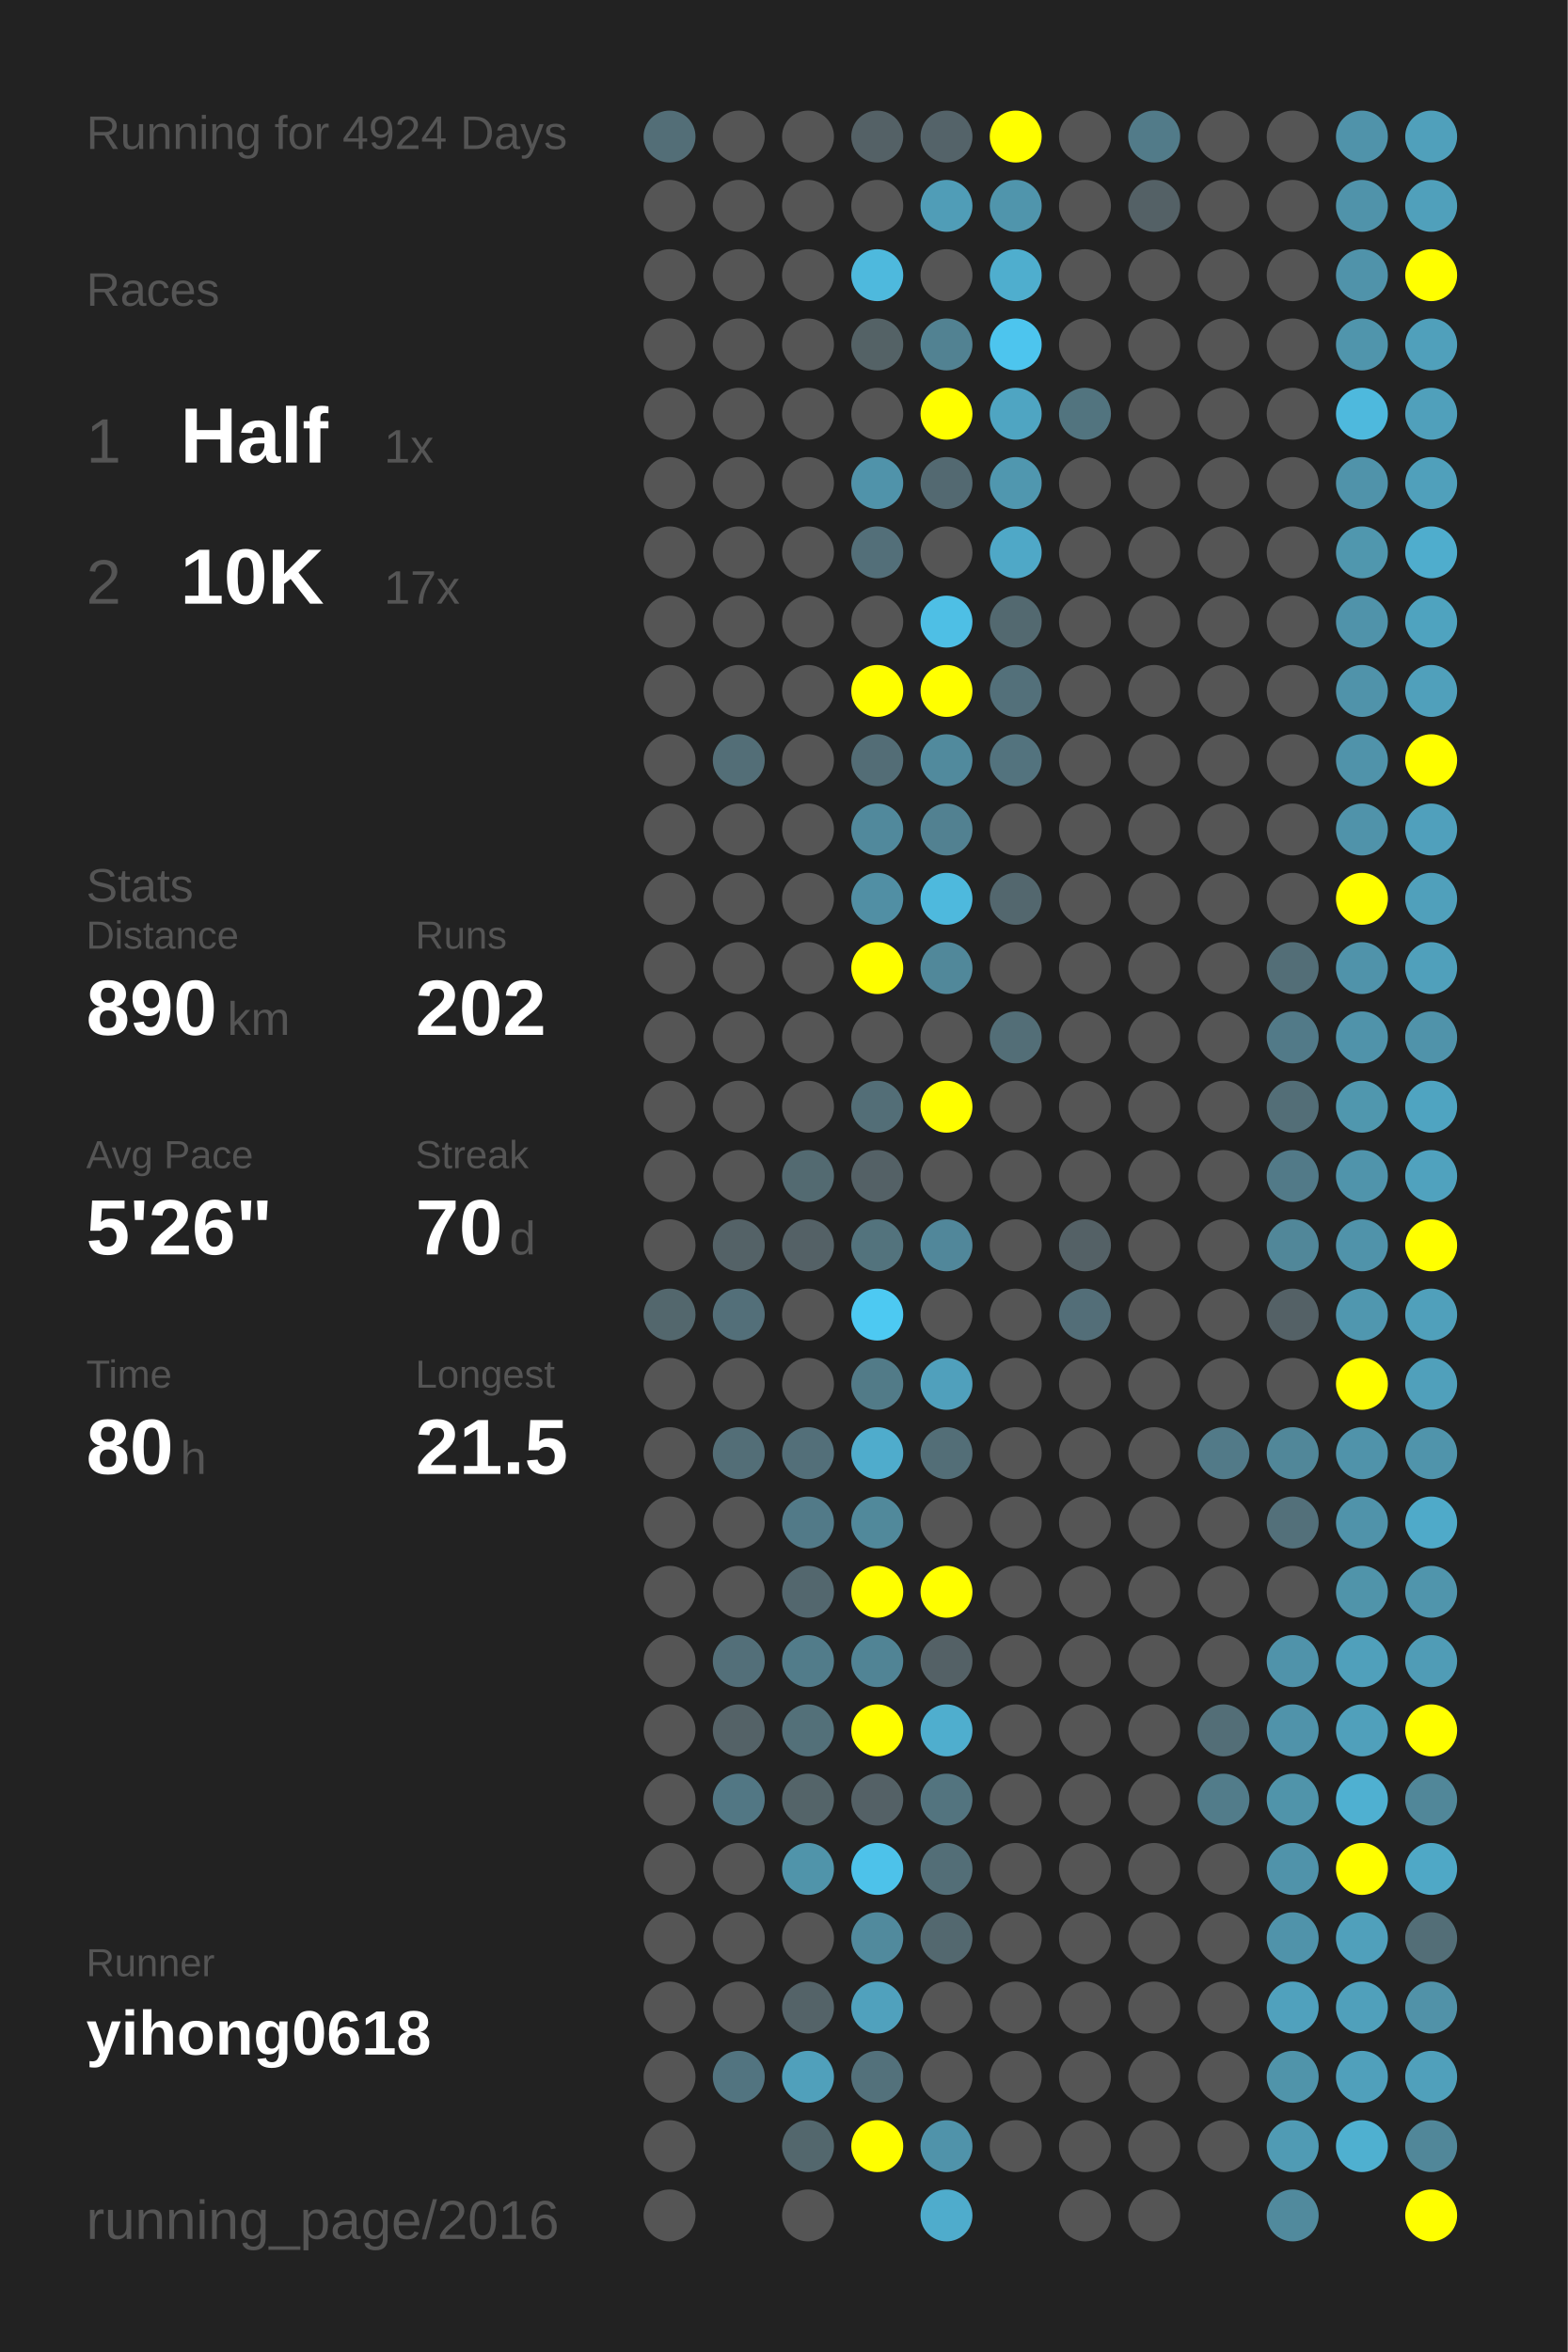
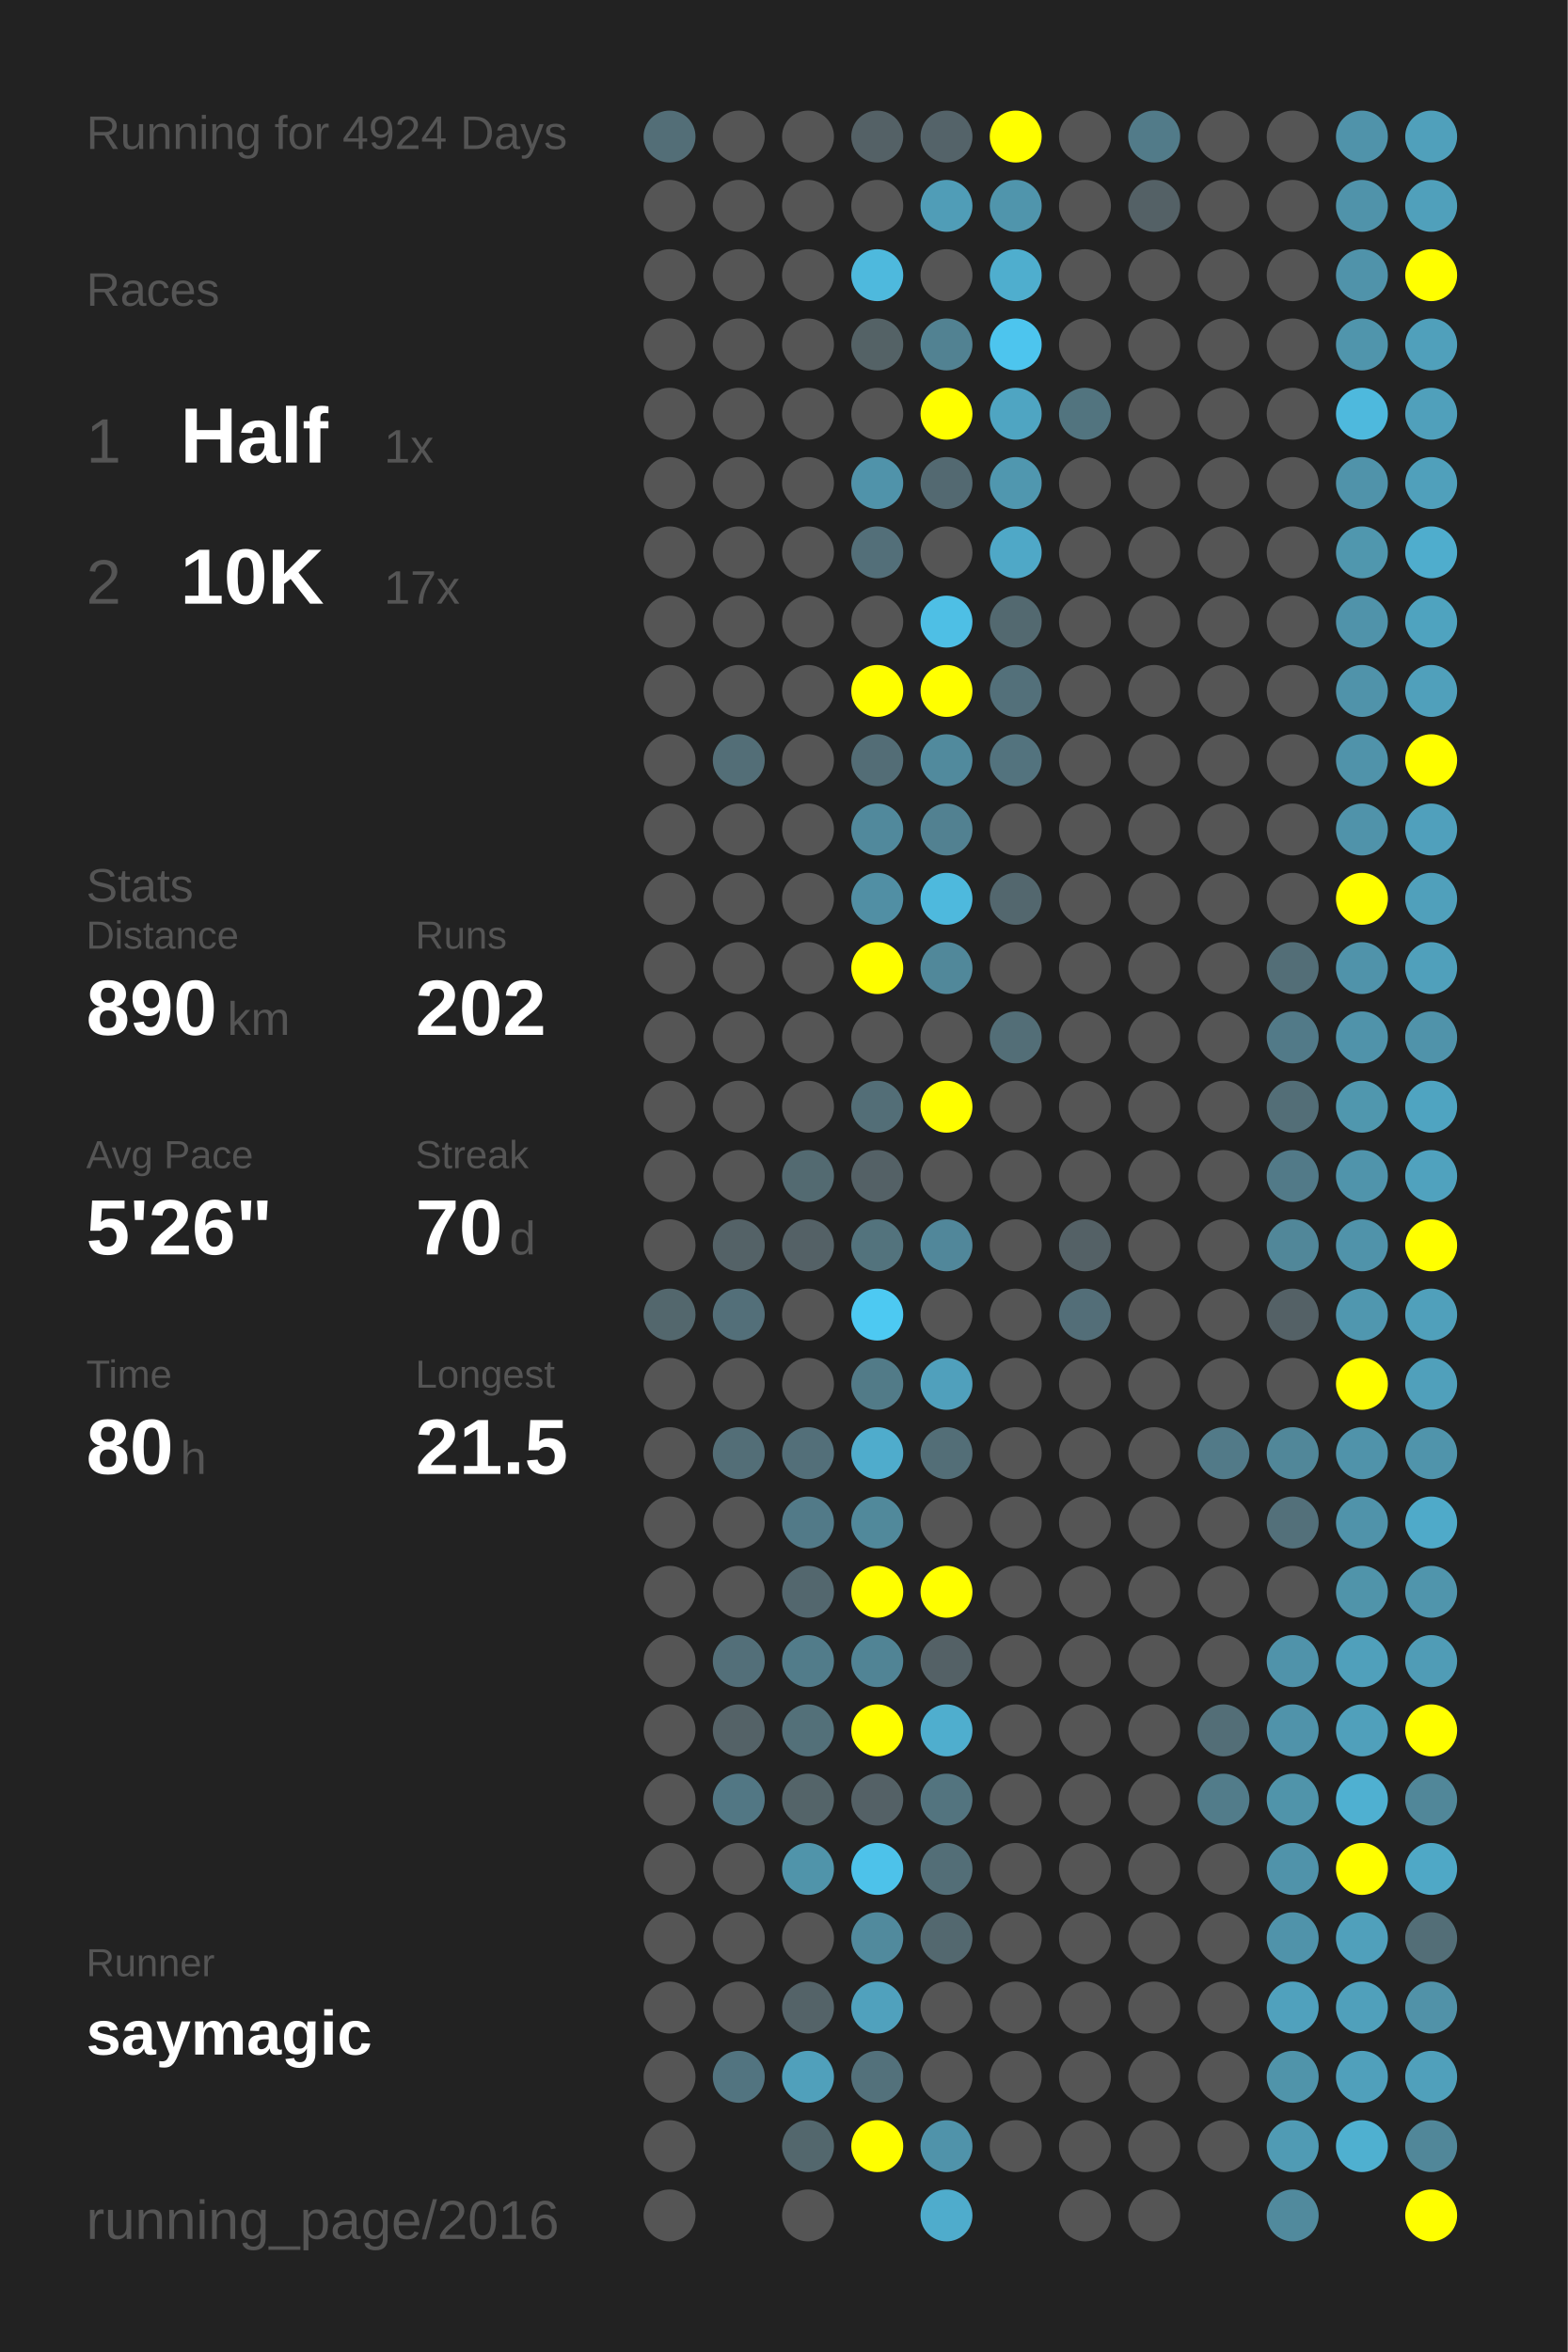
<svg xmlns="http://www.w3.org/2000/svg" baseProfile="full" height="300mm" version="1.1" viewBox="0,0,200,300" width="200mm">
  <defs />
  <rect fill="#222222" height="300" width="200" x="0" y="0" />
  <text fill="#555555" style="font-size:6px; font-family:Arial;" x="11" y="19">Running for 4924 Days</text>
  <text fill="#555555" style="font-size:6px; font-family:Arial;" x="11" y="39">Races</text>
  <text fill="#555555" style="font-size:8px; font-family:Arial;" x="11" y="59">1</text>
  <text fill="#FFFFFF" style="font-size:10px; font-family:Arial; font-weight:bold;" x="23" y="59">Half</text>
  <text fill="#555555" style="font-size:6px; font-family:Arial;" x="49" y="59">1x</text>
  <text fill="#555555" style="font-size:8px; font-family:Arial;" x="11" y="77">2</text>
  <text fill="#FFFFFF" style="font-size:10px; font-family:Arial; font-weight:bold;" x="23" y="77">10K</text>
  <text fill="#555555" style="font-size:6px; font-family:Arial;" x="49" y="77">17x</text>
  <text fill="#555555" style="font-size:6px; font-family:Arial;" x="11" y="115">Stats</text>
  <text fill="#555555" style="font-size:5px; font-family:Arial;" x="11" y="121">Distance</text>
  <text fill="#FFFFFF" style="font-size:10px; font-family:Arial; font-weight:bold;" x="11" y="132">890</text>
  <text fill="#555555" style="font-size:6px; font-family:Arial;" x="29" y="132">km</text>
  <text fill="#555555" style="font-size:5px; font-family:Arial;" x="53" y="121">Runs</text>
  <text fill="#FFFFFF" style="font-size:10px; font-family:Arial; font-weight:bold;" x="53" y="132">202</text>
  <text fill="#555555" style="font-size:5px; font-family:Arial;" x="11" y="149">Avg Pace</text>
  <text fill="#FFFFFF" style="font-size:10px; font-family:Arial; font-weight:bold;" x="11" y="160">5'26"</text>
  <text fill="#555555" style="font-size:5px; font-family:Arial;" x="53" y="149">Streak</text>
  <text fill="#FFFFFF" style="font-size:10px; font-family:Arial; font-weight:bold;" x="53" y="160">70</text>
  <text fill="#555555" style="font-size:6px; font-family:Arial;" x="65" y="160">d</text>
  <text fill="#555555" style="font-size:5px; font-family:Arial;" x="11" y="177">Time</text>
  <text fill="#FFFFFF" style="font-size:10px; font-family:Arial; font-weight:bold;" x="11" y="188">80</text>
  <text fill="#555555" style="font-size:6px; font-family:Arial;" x="23" y="188">h</text>
  <text fill="#555555" style="font-size:5px; font-family:Arial;" x="53" y="177">Longest</text>
  <text fill="#FFFFFF" style="font-size:10px; font-family:Arial; font-weight:bold;" x="53" y="188">21.5</text>
  <text fill="#555555" style="font-size:5px; font-family:Arial;" x="11" y="252.065">Runner</text>
-   <text fill="#FFFFFF" style="font-size:8px; font-family:Arial; font-weight:bold;" x="11" y="262.065">yihong0618</text>
+   <text fill="#FFFFFF" style="font-size:8px; font-family:Arial; font-weight:bold;" x="11" y="262.065">saymagic</text>
  <text fill="#555555" style="font-size:7px; font-family:Arial;" x="11" y="285.581">running_page/2016</text>
  <circle cx="85.417" cy="17.419" fill="#536e77" r="3.312" />
  <circle cx="85.417" cy="26.258" fill="#555555" r="3.312" />
  <circle cx="85.417" cy="35.097" fill="#555555" r="3.312" />
  <circle cx="85.417" cy="43.935" fill="#555555" r="3.312" />
  <circle cx="85.417" cy="52.774" fill="#555555" r="3.312" />
  <circle cx="85.417" cy="61.613" fill="#555555" r="3.312" />
  <circle cx="85.417" cy="70.452" fill="#555555" r="3.312" />
  <circle cx="85.417" cy="79.29" fill="#555555" r="3.312" />
  <circle cx="85.417" cy="88.129" fill="#555555" r="3.312" />
  <circle cx="85.417" cy="96.968" fill="#555555" r="3.312" />
  <circle cx="85.417" cy="105.806" fill="#555555" r="3.312" />
  <circle cx="85.417" cy="114.645" fill="#555555" r="3.312" />
  <circle cx="85.417" cy="123.484" fill="#555555" r="3.312" />
  <circle cx="85.417" cy="132.323" fill="#555555" r="3.312" />
  <circle cx="85.417" cy="141.161" fill="#555555" r="3.312" />
  <circle cx="85.417" cy="150" fill="#555555" r="3.312" />
  <circle cx="85.417" cy="158.839" fill="#555555" r="3.312" />
  <circle cx="85.417" cy="167.677" fill="#53676d" r="3.312" />
  <circle cx="85.417" cy="176.516" fill="#555555" r="3.312" />
  <circle cx="85.417" cy="185.355" fill="#555555" r="3.312" />
  <circle cx="85.417" cy="194.194" fill="#555555" r="3.312" />
  <circle cx="85.417" cy="203.032" fill="#555555" r="3.312" />
  <circle cx="85.417" cy="211.871" fill="#555555" r="3.312" />
  <circle cx="85.417" cy="220.71" fill="#555555" r="3.312" />
  <circle cx="85.417" cy="229.548" fill="#555555" r="3.312" />
  <circle cx="85.417" cy="238.387" fill="#555555" r="3.312" />
  <circle cx="85.417" cy="247.226" fill="#555555" r="3.312" />
  <circle cx="85.417" cy="256.065" fill="#555555" r="3.312" />
  <circle cx="85.417" cy="264.903" fill="#555555" r="3.312" />
  <circle cx="85.417" cy="273.742" fill="#555555" r="3.312" />
  <circle cx="85.417" cy="282.581" fill="#555555" r="3.312" />
  <circle cx="94.25" cy="17.419" fill="#555555" r="3.312" />
  <circle cx="94.25" cy="26.258" fill="#555555" r="3.312" />
  <circle cx="94.25" cy="35.097" fill="#555555" r="3.312" />
  <circle cx="94.25" cy="43.935" fill="#555555" r="3.312" />
  <circle cx="94.25" cy="52.774" fill="#555555" r="3.312" />
  <circle cx="94.25" cy="61.613" fill="#555555" r="3.312" />
  <circle cx="94.25" cy="70.452" fill="#555555" r="3.312" />
  <circle cx="94.25" cy="79.29" fill="#555555" r="3.312" />
  <circle cx="94.25" cy="88.129" fill="#555555" r="3.312" />
  <circle cx="94.25" cy="96.968" fill="#536e77" r="3.312" />
  <circle cx="94.25" cy="105.806" fill="#555555" r="3.312" />
  <circle cx="94.25" cy="114.645" fill="#555555" r="3.312" />
  <circle cx="94.25" cy="123.484" fill="#555555" r="3.312" />
  <circle cx="94.25" cy="132.323" fill="#555555" r="3.312" />
  <circle cx="94.25" cy="141.161" fill="#555555" r="3.312" />
  <circle cx="94.25" cy="150" fill="#555555" r="3.312" />
  <circle cx="94.25" cy="158.839" fill="#546267" r="3.312" />
  <circle cx="94.25" cy="167.677" fill="#536f79" r="3.312" />
  <circle cx="94.25" cy="176.516" fill="#555555" r="3.312" />
  <circle cx="94.25" cy="185.355" fill="#536e77" r="3.312" />
  <circle cx="94.25" cy="194.194" fill="#555555" r="3.312" />
  <circle cx="94.25" cy="203.032" fill="#555555" r="3.312" />
  <circle cx="94.25" cy="211.871" fill="#536f79" r="3.312" />
  <circle cx="94.25" cy="220.71" fill="#546267" r="3.312" />
  <circle cx="94.25" cy="229.548" fill="#527784" r="3.312" />
  <circle cx="94.25" cy="238.387" fill="#555555" r="3.312" />
  <circle cx="94.25" cy="247.226" fill="#555555" r="3.312" />
  <circle cx="94.25" cy="256.065" fill="#555555" r="3.312" />
  <circle cx="94.25" cy="264.903" fill="#527480" r="3.312" />
  <circle cx="103.083" cy="17.419" fill="#555555" r="3.312" />
  <circle cx="103.083" cy="26.258" fill="#555555" r="3.312" />
  <circle cx="103.083" cy="35.097" fill="#555555" r="3.312" />
  <circle cx="103.083" cy="43.935" fill="#555555" r="3.312" />
  <circle cx="103.083" cy="52.774" fill="#555555" r="3.312" />
  <circle cx="103.083" cy="61.613" fill="#555555" r="3.312" />
  <circle cx="103.083" cy="70.452" fill="#555555" r="3.312" />
  <circle cx="103.083" cy="79.29" fill="#555555" r="3.312" />
  <circle cx="103.083" cy="88.129" fill="#555555" r="3.312" />
  <circle cx="103.083" cy="96.968" fill="#555555" r="3.312" />
  <circle cx="103.083" cy="105.806" fill="#555555" r="3.312" />
  <circle cx="103.083" cy="114.645" fill="#555555" r="3.312" />
  <circle cx="103.083" cy="123.484" fill="#555555" r="3.312" />
  <circle cx="103.083" cy="132.323" fill="#555555" r="3.312" />
  <circle cx="103.083" cy="141.161" fill="#555555" r="3.312" />
  <circle cx="103.083" cy="150" fill="#536a71" r="3.312" />
  <circle cx="103.083" cy="158.839" fill="#546166" r="3.312" />
  <circle cx="103.083" cy="167.677" fill="#555555" r="3.312" />
  <circle cx="103.083" cy="176.516" fill="#555555" r="3.312" />
  <circle cx="103.083" cy="185.355" fill="#536f79" r="3.312" />
  <circle cx="103.083" cy="194.194" fill="#527a88" r="3.312" />
  <circle cx="103.083" cy="203.032" fill="#53676e" r="3.312" />
  <circle cx="103.083" cy="211.871" fill="#527c8a" r="3.312" />
  <circle cx="103.083" cy="220.71" fill="#537079" r="3.312" />
  <circle cx="103.083" cy="229.548" fill="#546469" r="3.312" />
  <circle cx="103.083" cy="238.387" fill="#5094aa" r="3.312" />
  <circle cx="103.083" cy="247.226" fill="#555555" r="3.312" />
  <circle cx="103.083" cy="256.065" fill="#546368" r="3.312" />
  <circle cx="103.083" cy="264.903" fill="#50a0bb" r="3.312" />
  <circle cx="103.083" cy="273.742" fill="#53676d" r="3.312" />
  <circle cx="103.083" cy="282.581" fill="#555555" r="3.312" />
  <circle cx="111.917" cy="17.419" fill="#546166" r="3.312" />
  <circle cx="111.917" cy="26.258" fill="#555555" r="3.312" />
  <circle cx="111.917" cy="35.097" fill="#4eb9dd" r="3.312" />
  <circle cx="111.917" cy="43.935" fill="#546266" r="3.312" />
  <circle cx="111.917" cy="52.774" fill="#555555" r="3.312" />
  <circle cx="111.917" cy="61.613" fill="#5093aa" r="3.312" />
  <circle cx="111.917" cy="70.452" fill="#536f79" r="3.312" />
  <circle cx="111.917" cy="79.29" fill="#555555" r="3.312" />
  <circle cx="111.917" cy="88.129" fill="#FFFF00" r="3.312" />
  <circle cx="111.917" cy="96.968" fill="#536d76" r="3.312" />
  <circle cx="111.917" cy="105.806" fill="#51899c" r="3.312" />
  <circle cx="111.917" cy="114.645" fill="#518fa4" r="3.312" />
  <circle cx="111.917" cy="123.484" fill="#FFFF00" r="3.312" />
  <circle cx="111.917" cy="132.323" fill="#555555" r="3.312" />
  <circle cx="111.917" cy="141.161" fill="#536e77" r="3.312" />
  <circle cx="111.917" cy="150" fill="#546166" r="3.312" />
  <circle cx="111.917" cy="158.839" fill="#53737d" r="3.312" />
  <circle cx="111.917" cy="167.677" fill="#4dc9f2" r="3.312" />
  <circle cx="111.917" cy="176.516" fill="#527b88" r="3.312" />
  <circle cx="111.917" cy="185.355" fill="#4faccc" r="3.312" />
  <circle cx="111.917" cy="194.194" fill="#51899b" r="3.312" />
  <circle cx="111.917" cy="203.032" fill="#FFFF00" r="3.312" />
  <circle cx="111.917" cy="211.871" fill="#518495" r="3.312" />
  <circle cx="111.917" cy="220.71" fill="#FFFF00" r="3.312" />
  <circle cx="111.917" cy="229.548" fill="#546166" r="3.312" />
  <circle cx="111.917" cy="238.387" fill="#4dc2ea" r="3.312" />
  <circle cx="111.917" cy="247.226" fill="#518a9d" r="3.312" />
  <circle cx="111.917" cy="256.065" fill="#50a1bd" r="3.312" />
  <circle cx="111.917" cy="264.903" fill="#53717b" r="3.312" />
  <circle cx="111.917" cy="273.742" fill="#FFFF00" r="3.312" />
  <circle cx="120.75" cy="17.419" fill="#546369" r="3.312" />
  <circle cx="120.75" cy="26.258" fill="#509db7" r="3.312" />
  <circle cx="120.75" cy="35.097" fill="#555555" r="3.312" />
  <circle cx="120.75" cy="43.935" fill="#528292" r="3.312" />
  <circle cx="120.75" cy="52.774" fill="#FFFF00" r="3.312" />
  <circle cx="120.75" cy="61.613" fill="#536971" r="3.312" />
  <circle cx="120.75" cy="70.452" fill="#555555" r="3.312" />
  <circle cx="120.75" cy="79.29" fill="#4ebfe5" r="3.312" />
  <circle cx="120.75" cy="88.129" fill="#FFFF00" r="3.312" />
  <circle cx="120.75" cy="96.968" fill="#518a9d" r="3.312" />
  <circle cx="120.75" cy="105.806" fill="#528191" r="3.312" />
  <circle cx="120.75" cy="114.645" fill="#4eb9dd" r="3.312" />
  <circle cx="120.75" cy="123.484" fill="#51889a" r="3.312" />
  <circle cx="120.75" cy="132.323" fill="#555555" r="3.312" />
  <circle cx="120.75" cy="141.161" fill="#FFFF00" r="3.312" />
  <circle cx="120.75" cy="150" fill="#555555" r="3.312" />
  <circle cx="120.75" cy="158.839" fill="#51879a" r="3.312" />
  <circle cx="120.75" cy="167.677" fill="#555555" r="3.312" />
  <circle cx="120.75" cy="176.516" fill="#50a0bc" r="3.312" />
  <circle cx="120.75" cy="185.355" fill="#536e77" r="3.312" />
  <circle cx="120.75" cy="194.194" fill="#555555" r="3.312" />
  <circle cx="120.75" cy="203.032" fill="#FFFF00" r="3.312" />
  <circle cx="120.75" cy="211.871" fill="#546166" r="3.312" />
  <circle cx="120.75" cy="220.71" fill="#4faece" r="3.312" />
  <circle cx="120.75" cy="229.548" fill="#53747f" r="3.312" />
  <circle cx="120.75" cy="238.387" fill="#536e77" r="3.312" />
  <circle cx="120.75" cy="247.226" fill="#53686f" r="3.312" />
  <circle cx="120.75" cy="256.065" fill="#555555" r="3.312" />
  <circle cx="120.75" cy="264.903" fill="#555555" r="3.312" />
  <circle cx="120.75" cy="273.742" fill="#5093aa" r="3.312" />
  <circle cx="120.75" cy="282.581" fill="#4faccc" r="3.312" />
  <circle cx="129.583" cy="17.419" fill="#FFFF00" r="3.312" />
  <circle cx="129.583" cy="26.258" fill="#5095ac" r="3.312" />
  <circle cx="129.583" cy="35.097" fill="#4faece" r="3.312" />
  <circle cx="129.583" cy="43.935" fill="#4dc5ee" r="3.312" />
  <circle cx="129.583" cy="52.774" fill="#4fa5c2" r="3.312" />
  <circle cx="129.583" cy="61.613" fill="#5097af" r="3.312" />
  <circle cx="129.583" cy="70.452" fill="#4fa8c7" r="3.312" />
  <circle cx="129.583" cy="79.29" fill="#536970" r="3.312" />
  <circle cx="129.583" cy="88.129" fill="#53707a" r="3.312" />
  <circle cx="129.583" cy="96.968" fill="#53737e" r="3.312" />
  <circle cx="129.583" cy="105.806" fill="#555555" r="3.312" />
  <circle cx="129.583" cy="114.645" fill="#53676e" r="3.312" />
  <circle cx="129.583" cy="123.484" fill="#555555" r="3.312" />
  <circle cx="129.583" cy="132.323" fill="#536e77" r="3.312" />
  <circle cx="129.583" cy="141.161" fill="#555555" r="3.312" />
  <circle cx="129.583" cy="150" fill="#555555" r="3.312" />
  <circle cx="129.583" cy="158.839" fill="#555555" r="3.312" />
  <circle cx="129.583" cy="167.677" fill="#555555" r="3.312" />
  <circle cx="129.583" cy="176.516" fill="#555555" r="3.312" />
  <circle cx="129.583" cy="185.355" fill="#555555" r="3.312" />
  <circle cx="129.583" cy="194.194" fill="#555555" r="3.312" />
  <circle cx="129.583" cy="203.032" fill="#555555" r="3.312" />
  <circle cx="129.583" cy="211.871" fill="#555555" r="3.312" />
  <circle cx="129.583" cy="220.71" fill="#555555" r="3.312" />
  <circle cx="129.583" cy="229.548" fill="#555555" r="3.312" />
  <circle cx="129.583" cy="238.387" fill="#555555" r="3.312" />
  <circle cx="129.583" cy="247.226" fill="#555555" r="3.312" />
  <circle cx="129.583" cy="256.065" fill="#555555" r="3.312" />
  <circle cx="129.583" cy="264.903" fill="#555555" r="3.312" />
  <circle cx="129.583" cy="273.742" fill="#555555" r="3.312" />
  <circle cx="138.417" cy="17.419" fill="#555555" r="3.312" />
  <circle cx="138.417" cy="26.258" fill="#555555" r="3.312" />
  <circle cx="138.417" cy="35.097" fill="#555555" r="3.312" />
  <circle cx="138.417" cy="43.935" fill="#555555" r="3.312" />
  <circle cx="138.417" cy="52.774" fill="#52747f" r="3.312" />
  <circle cx="138.417" cy="61.613" fill="#555555" r="3.312" />
  <circle cx="138.417" cy="70.452" fill="#555555" r="3.312" />
  <circle cx="138.417" cy="79.29" fill="#555555" r="3.312" />
  <circle cx="138.417" cy="88.129" fill="#555555" r="3.312" />
  <circle cx="138.417" cy="96.968" fill="#555555" r="3.312" />
  <circle cx="138.417" cy="105.806" fill="#555555" r="3.312" />
  <circle cx="138.417" cy="114.645" fill="#555555" r="3.312" />
  <circle cx="138.417" cy="123.484" fill="#555555" r="3.312" />
  <circle cx="138.417" cy="132.323" fill="#555555" r="3.312" />
  <circle cx="138.417" cy="141.161" fill="#555555" r="3.312" />
  <circle cx="138.417" cy="150" fill="#555555" r="3.312" />
  <circle cx="138.417" cy="158.839" fill="#546166" r="3.312" />
  <circle cx="138.417" cy="167.677" fill="#536e78" r="3.312" />
  <circle cx="138.417" cy="176.516" fill="#555555" r="3.312" />
  <circle cx="138.417" cy="185.355" fill="#555555" r="3.312" />
  <circle cx="138.417" cy="194.194" fill="#555555" r="3.312" />
  <circle cx="138.417" cy="203.032" fill="#555555" r="3.312" />
  <circle cx="138.417" cy="211.871" fill="#555555" r="3.312" />
  <circle cx="138.417" cy="220.71" fill="#555555" r="3.312" />
  <circle cx="138.417" cy="229.548" fill="#555555" r="3.312" />
  <circle cx="138.417" cy="238.387" fill="#555555" r="3.312" />
  <circle cx="138.417" cy="247.226" fill="#555555" r="3.312" />
  <circle cx="138.417" cy="256.065" fill="#555555" r="3.312" />
  <circle cx="138.417" cy="264.903" fill="#555555" r="3.312" />
  <circle cx="138.417" cy="273.742" fill="#555555" r="3.312" />
  <circle cx="138.417" cy="282.581" fill="#555555" r="3.312" />
  <circle cx="147.25" cy="17.419" fill="#527b89" r="3.312" />
  <circle cx="147.25" cy="26.258" fill="#546166" r="3.312" />
  <circle cx="147.25" cy="35.097" fill="#555555" r="3.312" />
  <circle cx="147.25" cy="43.935" fill="#555555" r="3.312" />
  <circle cx="147.25" cy="52.774" fill="#555555" r="3.312" />
  <circle cx="147.25" cy="61.613" fill="#555555" r="3.312" />
  <circle cx="147.25" cy="70.452" fill="#555555" r="3.312" />
  <circle cx="147.25" cy="79.29" fill="#555555" r="3.312" />
  <circle cx="147.25" cy="88.129" fill="#555555" r="3.312" />
  <circle cx="147.25" cy="96.968" fill="#555555" r="3.312" />
  <circle cx="147.25" cy="105.806" fill="#555555" r="3.312" />
  <circle cx="147.25" cy="114.645" fill="#555555" r="3.312" />
  <circle cx="147.25" cy="123.484" fill="#555555" r="3.312" />
  <circle cx="147.25" cy="132.323" fill="#555555" r="3.312" />
  <circle cx="147.25" cy="141.161" fill="#555555" r="3.312" />
  <circle cx="147.25" cy="150" fill="#555555" r="3.312" />
  <circle cx="147.25" cy="158.839" fill="#555555" r="3.312" />
  <circle cx="147.25" cy="167.677" fill="#555555" r="3.312" />
  <circle cx="147.25" cy="176.516" fill="#555555" r="3.312" />
  <circle cx="147.25" cy="185.355" fill="#555555" r="3.312" />
  <circle cx="147.25" cy="194.194" fill="#555555" r="3.312" />
  <circle cx="147.25" cy="203.032" fill="#555555" r="3.312" />
  <circle cx="147.25" cy="211.871" fill="#555555" r="3.312" />
  <circle cx="147.25" cy="220.71" fill="#555555" r="3.312" />
  <circle cx="147.25" cy="229.548" fill="#555555" r="3.312" />
  <circle cx="147.25" cy="238.387" fill="#555555" r="3.312" />
  <circle cx="147.25" cy="247.226" fill="#555555" r="3.312" />
  <circle cx="147.25" cy="256.065" fill="#555555" r="3.312" />
  <circle cx="147.25" cy="264.903" fill="#555555" r="3.312" />
  <circle cx="147.25" cy="273.742" fill="#555555" r="3.312" />
  <circle cx="147.25" cy="282.581" fill="#555555" r="3.312" />
  <circle cx="156.083" cy="17.419" fill="#555555" r="3.312" />
  <circle cx="156.083" cy="26.258" fill="#555555" r="3.312" />
  <circle cx="156.083" cy="35.097" fill="#555555" r="3.312" />
  <circle cx="156.083" cy="43.935" fill="#555555" r="3.312" />
  <circle cx="156.083" cy="52.774" fill="#555555" r="3.312" />
  <circle cx="156.083" cy="61.613" fill="#555555" r="3.312" />
  <circle cx="156.083" cy="70.452" fill="#555555" r="3.312" />
  <circle cx="156.083" cy="79.29" fill="#555555" r="3.312" />
  <circle cx="156.083" cy="88.129" fill="#555555" r="3.312" />
  <circle cx="156.083" cy="96.968" fill="#555555" r="3.312" />
  <circle cx="156.083" cy="105.806" fill="#555555" r="3.312" />
  <circle cx="156.083" cy="114.645" fill="#555555" r="3.312" />
  <circle cx="156.083" cy="123.484" fill="#555555" r="3.312" />
  <circle cx="156.083" cy="132.323" fill="#555555" r="3.312" />
  <circle cx="156.083" cy="141.161" fill="#555555" r="3.312" />
  <circle cx="156.083" cy="150" fill="#555555" r="3.312" />
  <circle cx="156.083" cy="158.839" fill="#555555" r="3.312" />
  <circle cx="156.083" cy="167.677" fill="#555555" r="3.312" />
  <circle cx="156.083" cy="176.516" fill="#555555" r="3.312" />
  <circle cx="156.083" cy="185.355" fill="#527a88" r="3.312" />
  <circle cx="156.083" cy="194.194" fill="#555555" r="3.312" />
  <circle cx="156.083" cy="203.032" fill="#555555" r="3.312" />
  <circle cx="156.083" cy="211.871" fill="#555555" r="3.312" />
  <circle cx="156.083" cy="220.71" fill="#536e77" r="3.312" />
  <circle cx="156.083" cy="229.548" fill="#527c8a" r="3.312" />
  <circle cx="156.083" cy="238.387" fill="#555555" r="3.312" />
  <circle cx="156.083" cy="247.226" fill="#555555" r="3.312" />
  <circle cx="156.083" cy="256.065" fill="#555555" r="3.312" />
  <circle cx="156.083" cy="264.903" fill="#555555" r="3.312" />
  <circle cx="156.083" cy="273.742" fill="#555555" r="3.312" />
  <circle cx="164.917" cy="17.419" fill="#555555" r="3.312" />
  <circle cx="164.917" cy="26.258" fill="#555555" r="3.312" />
  <circle cx="164.917" cy="35.097" fill="#555555" r="3.312" />
  <circle cx="164.917" cy="43.935" fill="#555555" r="3.312" />
  <circle cx="164.917" cy="52.774" fill="#555555" r="3.312" />
  <circle cx="164.917" cy="61.613" fill="#555555" r="3.312" />
  <circle cx="164.917" cy="70.452" fill="#555555" r="3.312" />
  <circle cx="164.917" cy="79.29" fill="#555555" r="3.312" />
  <circle cx="164.917" cy="88.129" fill="#555555" r="3.312" />
  <circle cx="164.917" cy="96.968" fill="#555555" r="3.312" />
  <circle cx="164.917" cy="105.806" fill="#555555" r="3.312" />
  <circle cx="164.917" cy="114.645" fill="#555555" r="3.312" />
  <circle cx="164.917" cy="123.484" fill="#536e77" r="3.312" />
  <circle cx="164.917" cy="132.323" fill="#527a88" r="3.312" />
  <circle cx="164.917" cy="141.161" fill="#536e77" r="3.312" />
  <circle cx="164.917" cy="150" fill="#527a88" r="3.312" />
  <circle cx="164.917" cy="158.839" fill="#518799" r="3.312" />
  <circle cx="164.917" cy="167.677" fill="#546166" r="3.312" />
  <circle cx="164.917" cy="176.516" fill="#555555" r="3.312" />
  <circle cx="164.917" cy="185.355" fill="#518799" r="3.312" />
  <circle cx="164.917" cy="194.194" fill="#53707a" r="3.312" />
  <circle cx="164.917" cy="203.032" fill="#555555" r="3.312" />
  <circle cx="164.917" cy="211.871" fill="#5093aa" r="3.312" />
  <circle cx="164.917" cy="220.71" fill="#5093aa" r="3.312" />
  <circle cx="164.917" cy="229.548" fill="#5094aa" r="3.312" />
  <circle cx="164.917" cy="238.387" fill="#5093aa" r="3.312" />
  <circle cx="164.917" cy="247.226" fill="#5093aa" r="3.312" />
  <circle cx="164.917" cy="256.065" fill="#50a1bd" r="3.312" />
  <circle cx="164.917" cy="264.903" fill="#5094aa" r="3.312" />
  <circle cx="164.917" cy="273.742" fill="#509bb4" r="3.312" />
  <circle cx="164.917" cy="282.581" fill="#518a9d" r="3.312" />
  <circle cx="173.75" cy="17.419" fill="#5093aa" r="3.312" />
  <circle cx="173.75" cy="26.258" fill="#5093aa" r="3.312" />
  <circle cx="173.75" cy="35.097" fill="#5093aa" r="3.312" />
  <circle cx="173.75" cy="43.935" fill="#5095ac" r="3.312" />
  <circle cx="173.75" cy="52.774" fill="#4eb9dd" r="3.312" />
  <circle cx="173.75" cy="61.613" fill="#5093aa" r="3.312" />
  <circle cx="173.75" cy="70.452" fill="#5097ae" r="3.312" />
  <circle cx="173.75" cy="79.29" fill="#5093aa" r="3.312" />
  <circle cx="173.75" cy="88.129" fill="#5093aa" r="3.312" />
  <circle cx="173.75" cy="96.968" fill="#5093aa" r="3.312" />
  <circle cx="173.75" cy="105.806" fill="#5093aa" r="3.312" />
  <circle cx="173.75" cy="114.645" fill="#FFFF00" r="3.312" />
  <circle cx="173.75" cy="123.484" fill="#5093aa" r="3.312" />
  <circle cx="173.75" cy="132.323" fill="#5093aa" r="3.312" />
  <circle cx="173.75" cy="141.161" fill="#5097ae" r="3.312" />
  <circle cx="173.75" cy="150" fill="#5094ab" r="3.312" />
  <circle cx="173.75" cy="158.839" fill="#5093aa" r="3.312" />
  <circle cx="173.75" cy="167.677" fill="#5097af" r="3.312" />
  <circle cx="173.75" cy="176.516" fill="#FFFF00" r="3.312" />
  <circle cx="173.75" cy="185.355" fill="#5093aa" r="3.312" />
  <circle cx="173.75" cy="194.194" fill="#5093aa" r="3.312" />
  <circle cx="173.75" cy="203.032" fill="#5094aa" r="3.312" />
  <circle cx="173.75" cy="211.871" fill="#50a0bb" r="3.312" />
  <circle cx="173.75" cy="220.71" fill="#50a0bb" r="3.312" />
  <circle cx="173.75" cy="229.548" fill="#4fb0d1" r="3.312" />
  <circle cx="173.75" cy="238.387" fill="#FFFF00" r="3.312" />
  <circle cx="173.75" cy="247.226" fill="#50a0bb" r="3.312" />
  <circle cx="173.75" cy="256.065" fill="#50a0bb" r="3.312" />
  <circle cx="173.75" cy="264.903" fill="#50a0bb" r="3.312" />
  <circle cx="173.75" cy="273.742" fill="#4fb0d0" r="3.312" />
  <circle cx="182.583" cy="17.419" fill="#50a0bb" r="3.312" />
  <circle cx="182.583" cy="26.258" fill="#50a0bb" r="3.312" />
  <circle cx="182.583" cy="35.097" fill="#FFFF00" r="3.312" />
  <circle cx="182.583" cy="43.935" fill="#50a0bb" r="3.312" />
  <circle cx="182.583" cy="52.774" fill="#50a0bb" r="3.312" />
  <circle cx="182.583" cy="61.613" fill="#50a0bb" r="3.312" />
  <circle cx="182.583" cy="70.452" fill="#4fadcd" r="3.312" />
  <circle cx="182.583" cy="79.29" fill="#4fa3bf" r="3.312" />
  <circle cx="182.583" cy="88.129" fill="#50a0bb" r="3.312" />
  <circle cx="182.583" cy="96.968" fill="#FFFF00" r="3.312" />
  <circle cx="182.583" cy="105.806" fill="#50a0bc" r="3.312" />
  <circle cx="182.583" cy="114.645" fill="#50a0bb" r="3.312" />
  <circle cx="182.583" cy="123.484" fill="#50a0bb" r="3.312" />
  <circle cx="182.583" cy="132.323" fill="#5093aa" r="3.312" />
  <circle cx="182.583" cy="141.161" fill="#4fa4c1" r="3.312" />
  <circle cx="182.583" cy="150" fill="#50a2be" r="3.312" />
  <circle cx="182.583" cy="158.839" fill="#FFFF00" r="3.312" />
  <circle cx="182.583" cy="167.677" fill="#50a0bb" r="3.312" />
  <circle cx="182.583" cy="176.516" fill="#50a0bb" r="3.312" />
  <circle cx="182.583" cy="185.355" fill="#5094ab" r="3.312" />
  <circle cx="182.583" cy="194.194" fill="#4faac9" r="3.312" />
  <circle cx="182.583" cy="203.032" fill="#5095ac" r="3.312" />
  <circle cx="182.583" cy="211.871" fill="#509cb6" r="3.312" />
  <circle cx="182.583" cy="220.71" fill="#FFFF00" r="3.312" />
  <circle cx="182.583" cy="229.548" fill="#518799" r="3.312" />
  <circle cx="182.583" cy="238.387" fill="#4fa8c6" r="3.312" />
  <circle cx="182.583" cy="247.226" fill="#536e77" r="3.312" />
  <circle cx="182.583" cy="256.065" fill="#5192a8" r="3.312" />
  <circle cx="182.583" cy="264.903" fill="#50a0bb" r="3.312" />
  <circle cx="182.583" cy="273.742" fill="#518799" r="3.312" />
  <circle cx="182.583" cy="282.581" fill="#FFFF00" r="3.312" />
</svg>
